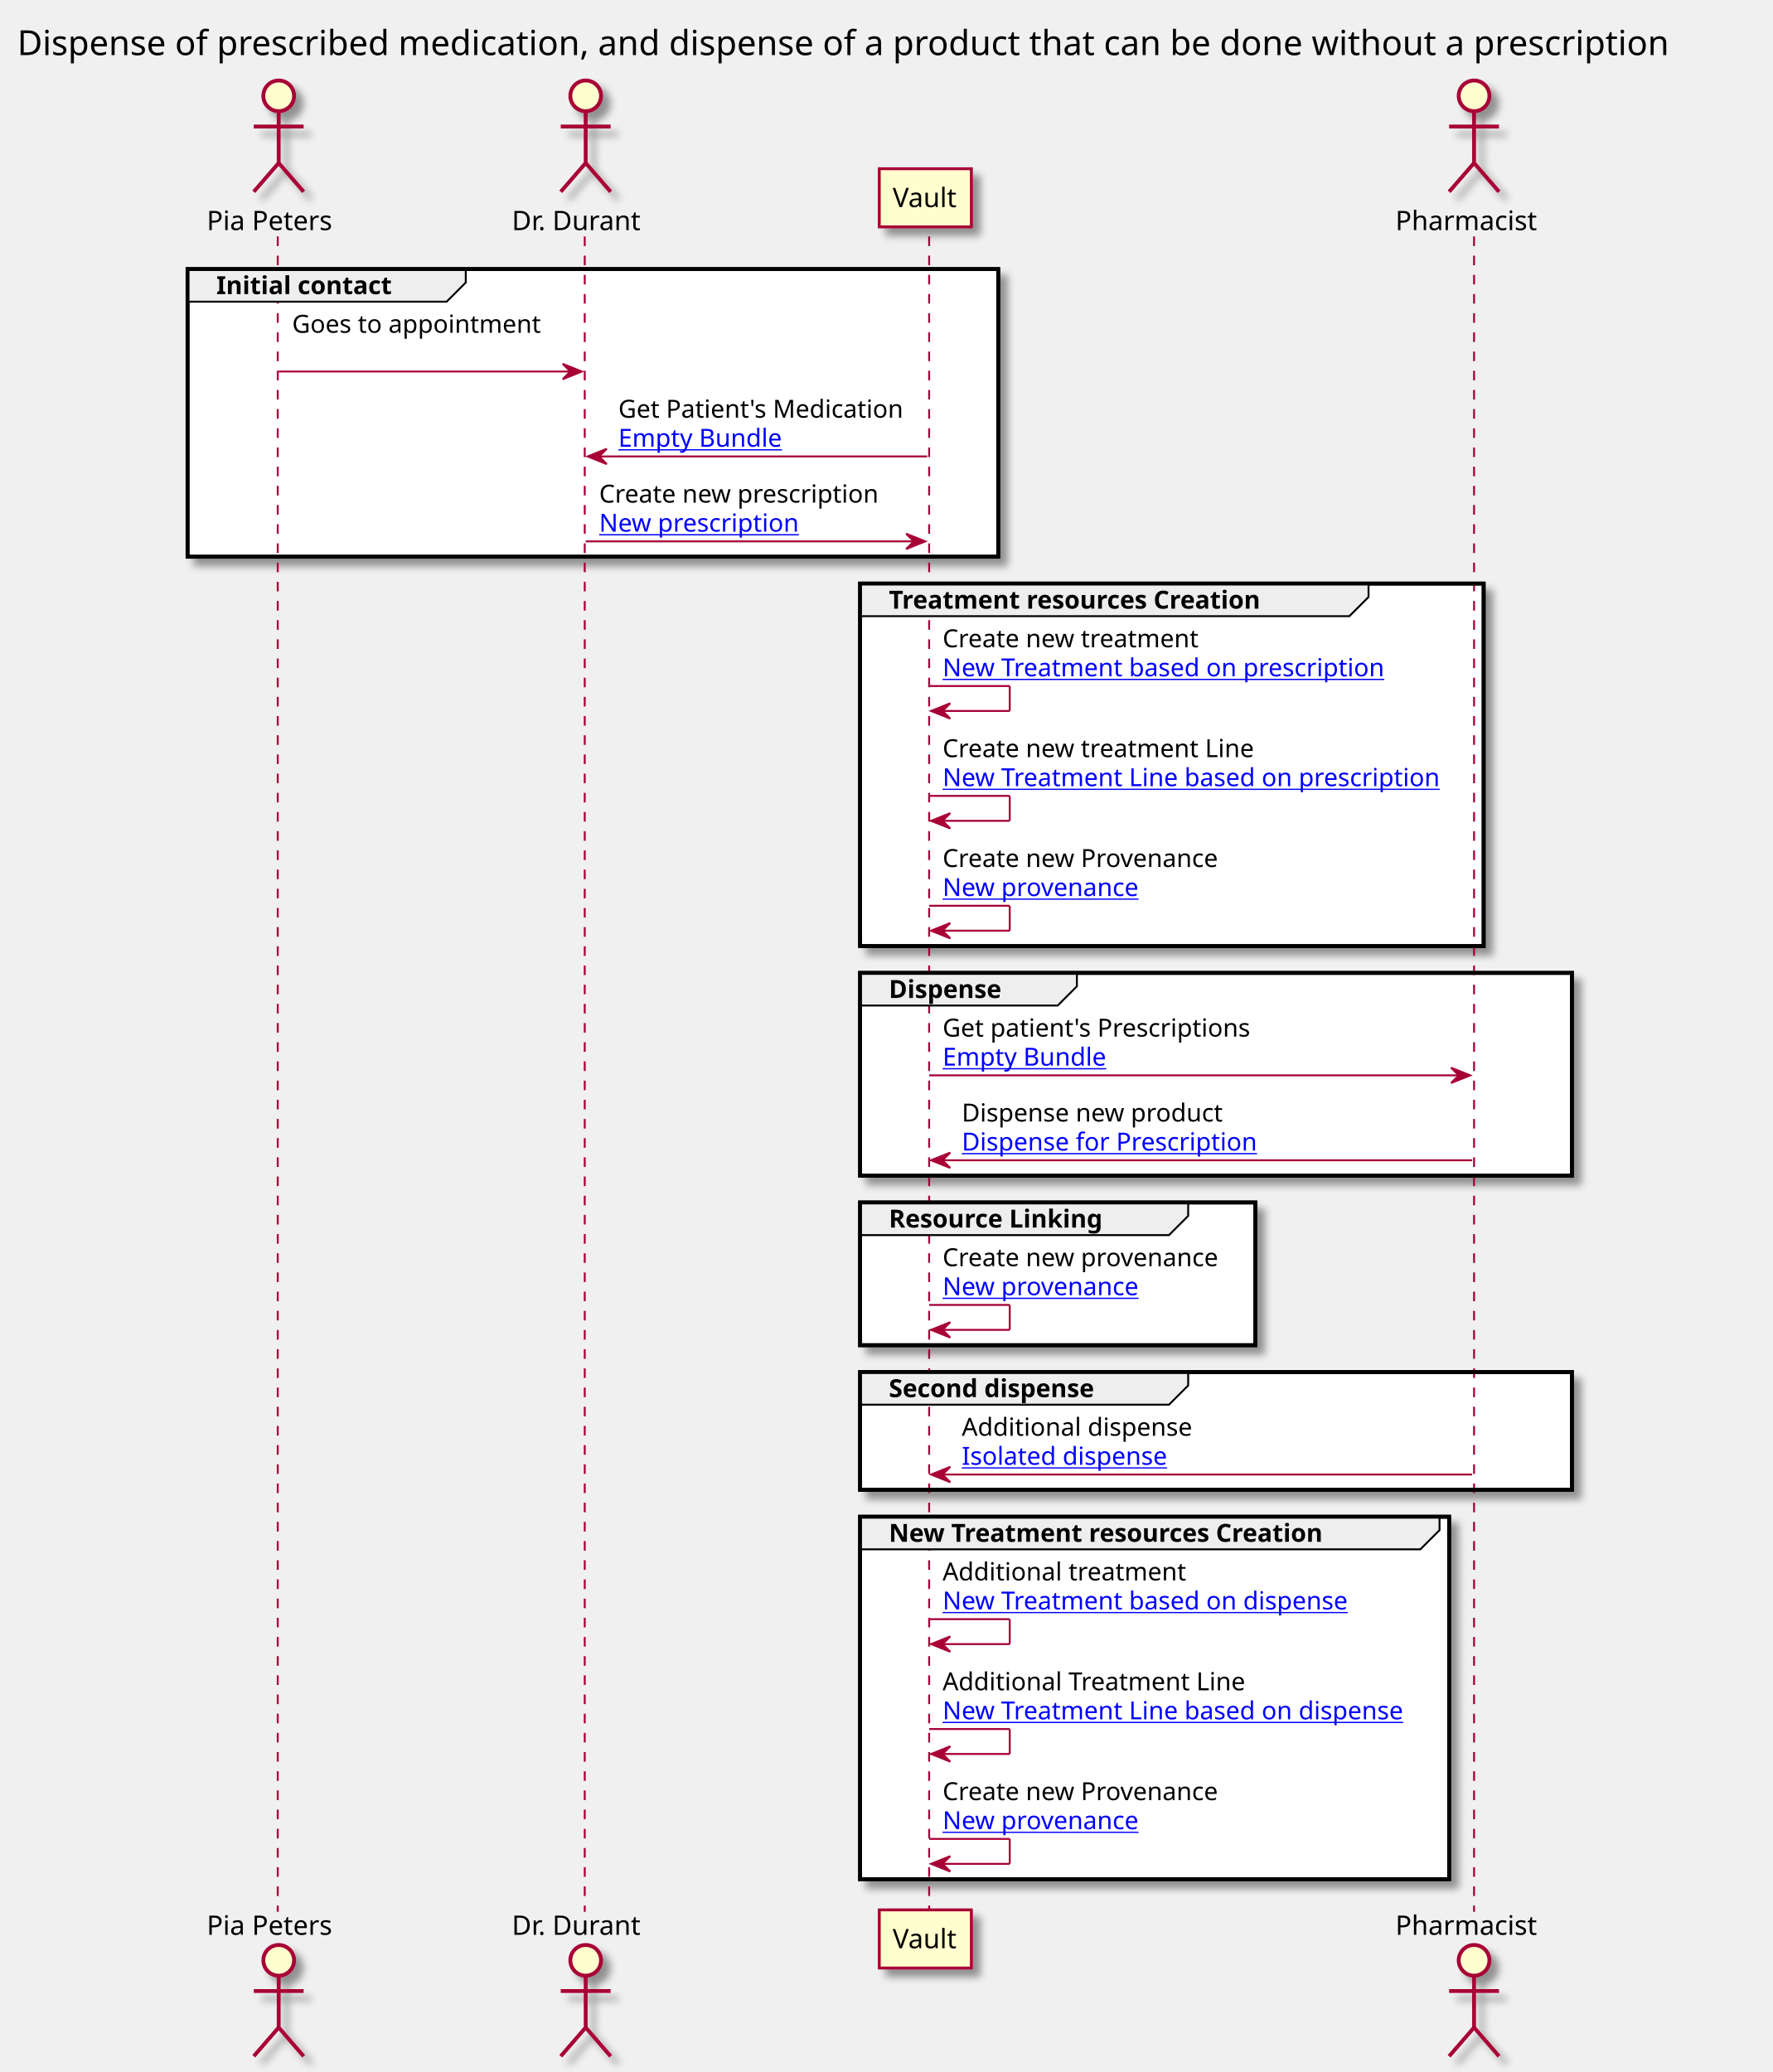
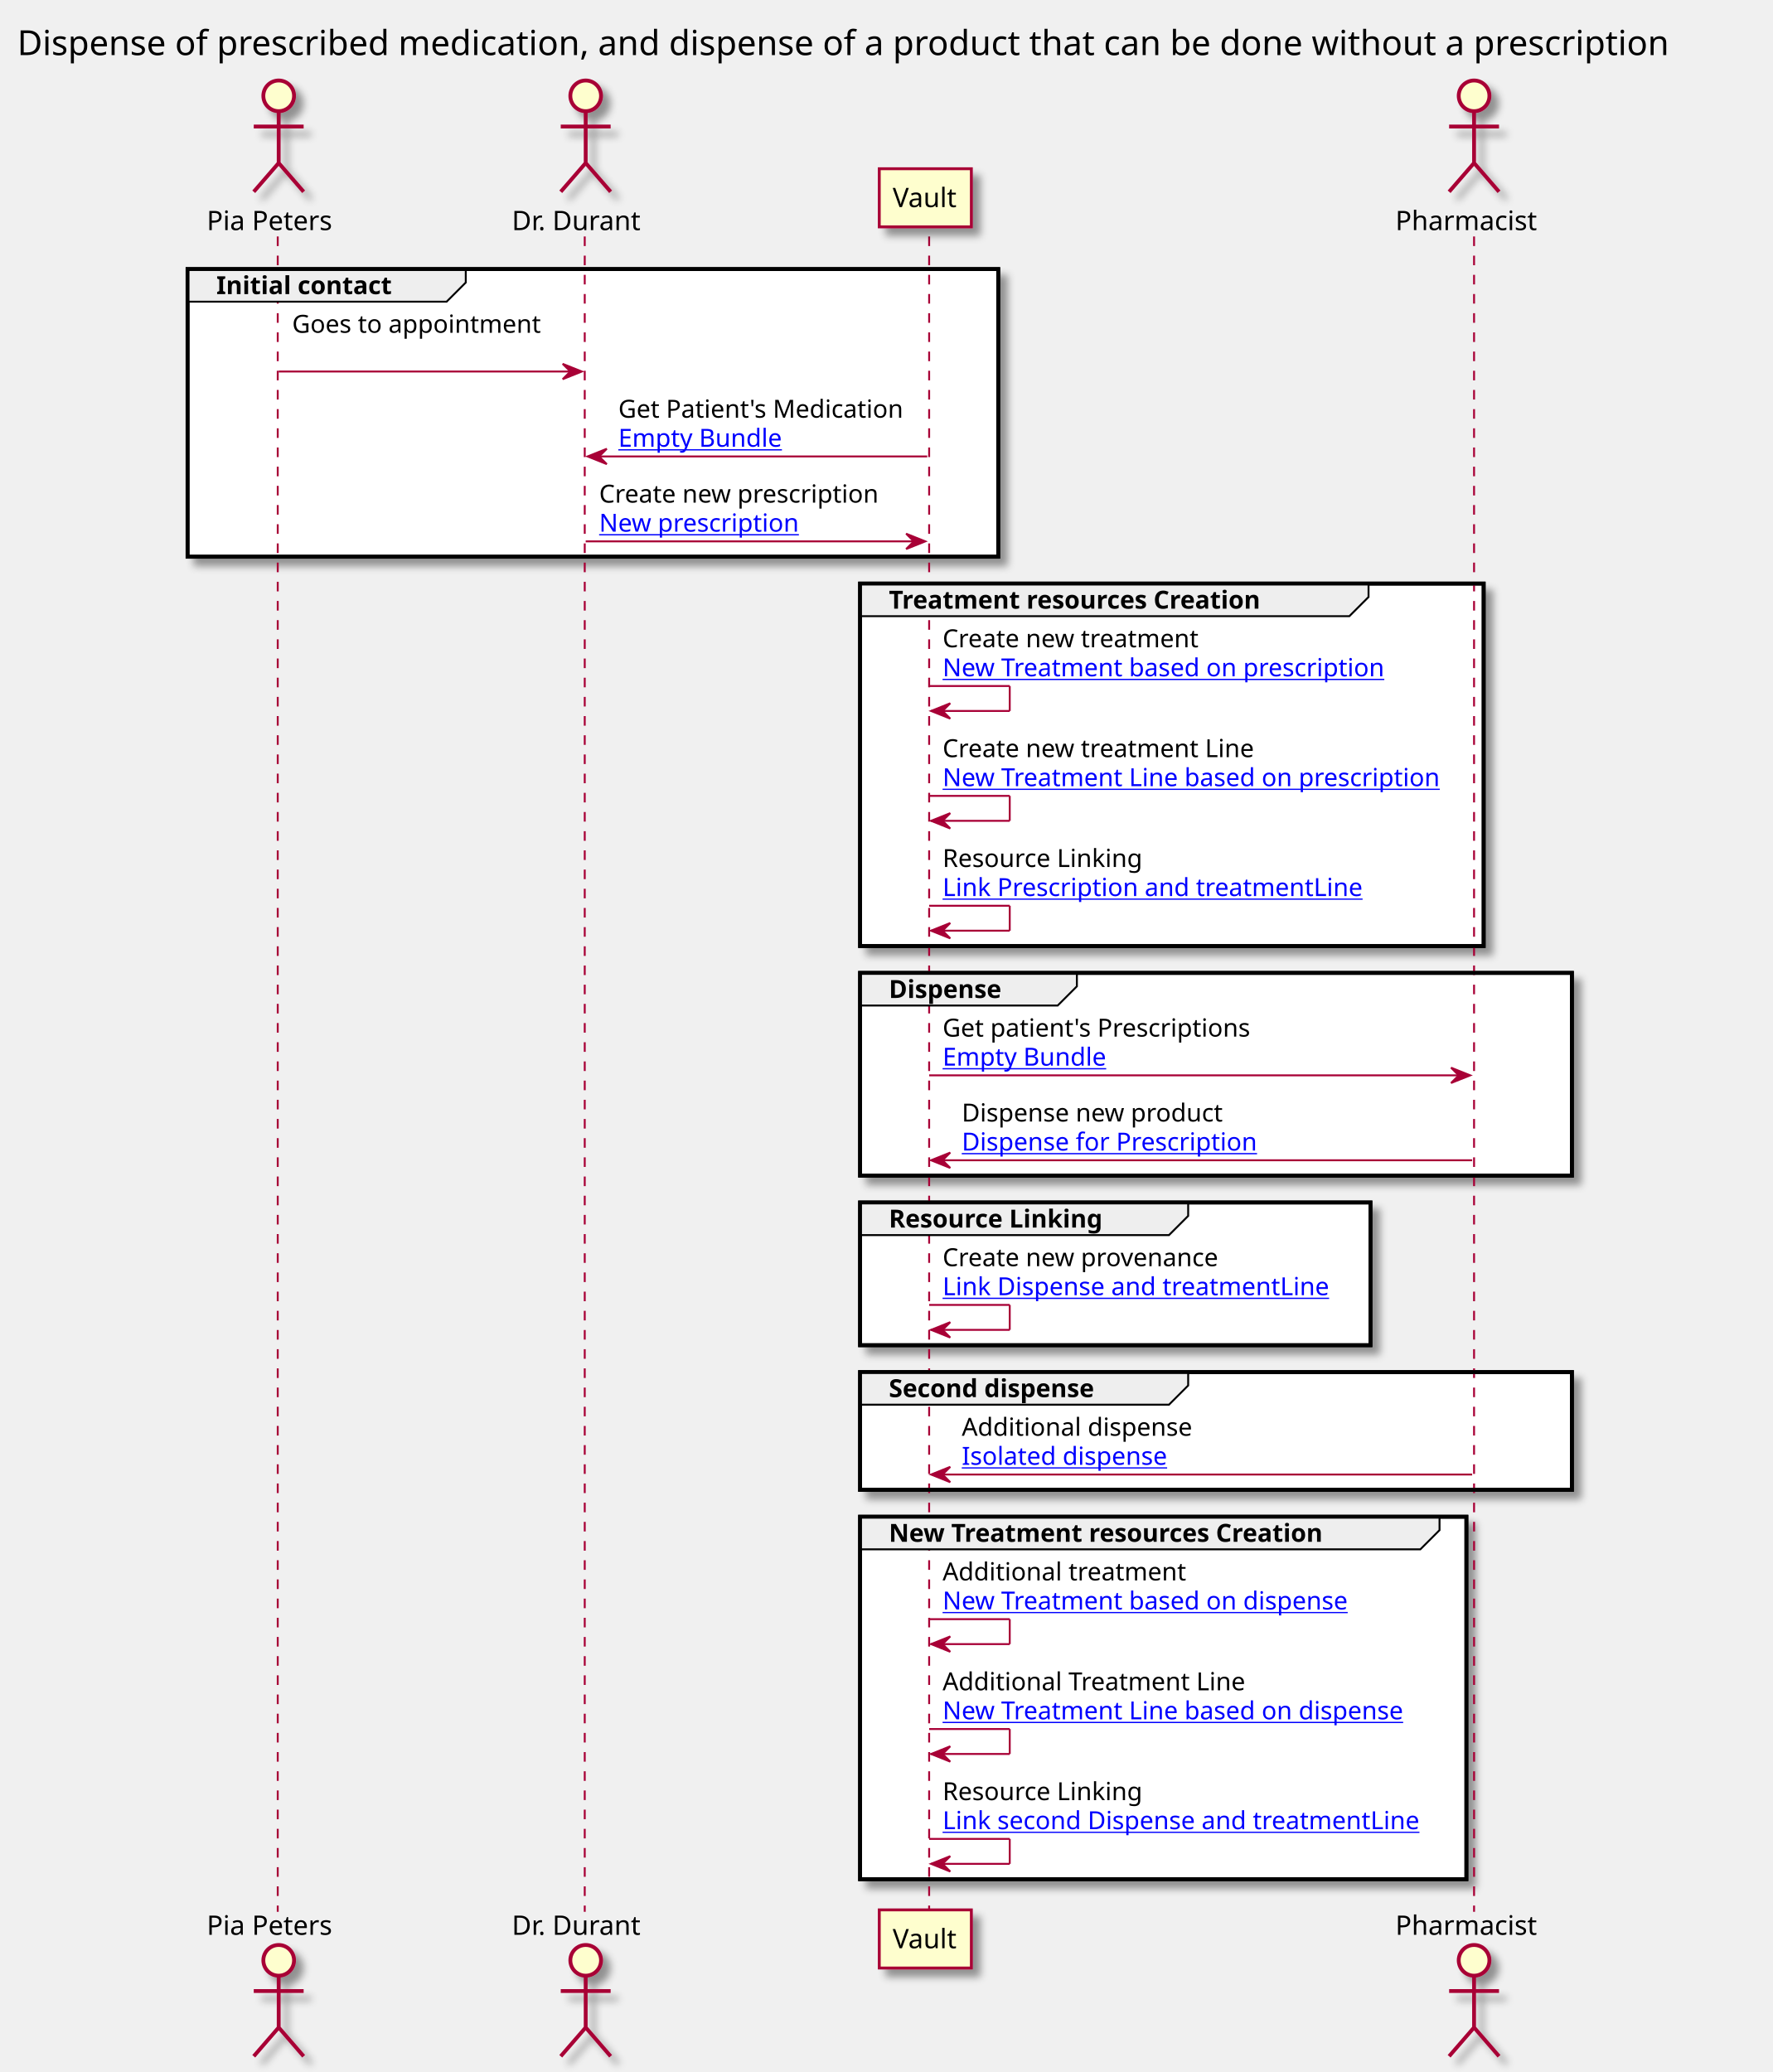
<svg xmlns="http://www.w3.org/2000/svg" xmlns:xlink="http://www.w3.org/1999/xlink" contentScriptType="application/ecmascript" contentStyleType="text/css" height="1080px" preserveAspectRatio="none" style="width:924px;height:1080px;background:#FFFFFF;" version="1.1" viewBox="0 0 924 1080" width="924px" zoomAndPan="magnify">
  <defs>
-     <filter height="300%" id="frlx3wirupjql" width="300%" x="-1" y="-1">
+     <filter height="300%" id="fki8hr6tgh715" width="300%" x="-1" y="-1">
      <feGaussianBlur result="blurOut" stdDeviation="2.0" />
      <feColorMatrix in="blurOut" result="blurOut2" type="matrix" values="0 0 0 0 0 0 0 0 0 0 0 0 0 0 0 0 0 0 .4 0" />
      <feOffset dx="4.0" dy="4.0" in="blurOut2" result="blurOut3" />
      <feBlend in="SourceGraphic" in2="blurOut3" mode="normal" />
    </filter>
  </defs>
  <g>
    <text fill="#000000" font-family="sans-serif" font-size="18" lengthAdjust="spacing" textLength="899" x="9" y="28.708">Dispense of prescribed medication, and dispense of a product that can be done without a prescription</text>
-     <rect fill="#FFFFFF" filter="url(#frlx3wirupjql)" height="149.93" style="stroke:#000000;stroke-width:2.0;" width="422.5" x="97.75" y="140.25" />
-     <rect fill="#FFFFFF" filter="url(#frlx3wirupjql)" height="188.93" style="stroke:#000000;stroke-width:2.0;" width="325" x="448.25" y="304.18" />
-     <rect fill="#FFFFFF" filter="url(#frlx3wirupjql)" height="105.664" style="stroke:#000000;stroke-width:2.0;" width="371" x="448.25" y="507.109" />
-     <rect fill="#FFFFFF" filter="url(#frlx3wirupjql)" height="74.398" style="stroke:#000000;stroke-width:2.0;" width="206" x="448.25" y="626.773" />
-     <rect fill="#FFFFFF" filter="url(#frlx3wirupjql)" height="61.398" style="stroke:#000000;stroke-width:2.0;" width="371" x="448.25" y="715.172" />
-     <rect fill="#FFFFFF" filter="url(#frlx3wirupjql)" height="188.93" style="stroke:#000000;stroke-width:2.0;" width="307" x="448.25" y="790.57" />
+     <rect fill="#FFFFFF" filter="url(#fki8hr6tgh715)" height="149.93" style="stroke:#000000;stroke-width:2.0;" width="422.5" x="97.75" y="140.25" />
+     <rect fill="#FFFFFF" filter="url(#fki8hr6tgh715)" height="188.93" style="stroke:#000000;stroke-width:2.0;" width="325" x="448.25" y="304.18" />
+     <rect fill="#FFFFFF" filter="url(#fki8hr6tgh715)" height="105.664" style="stroke:#000000;stroke-width:2.0;" width="371" x="448.25" y="507.109" />
+     <rect fill="#FFFFFF" filter="url(#fki8hr6tgh715)" height="74.398" style="stroke:#000000;stroke-width:2.0;" width="266" x="448.25" y="626.773" />
+     <rect fill="#FFFFFF" filter="url(#fki8hr6tgh715)" height="61.398" style="stroke:#000000;stroke-width:2.0;" width="371" x="448.25" y="715.172" />
+     <rect fill="#FFFFFF" filter="url(#fki8hr6tgh715)" height="188.93" style="stroke:#000000;stroke-width:2.0;" width="316" x="448.25" y="790.57" />
    <line style="stroke:#A80036;stroke-width:1.0;stroke-dasharray:5.0,5.0;" x1="144.75" x2="144.75" y1="123.25" y2="996.5" />
    <line style="stroke:#A80036;stroke-width:1.0;stroke-dasharray:5.0,5.0;" x1="304.75" x2="304.75" y1="123.25" y2="996.5" />
    <line style="stroke:#A80036;stroke-width:1.0;stroke-dasharray:5.0,5.0;" x1="484.25" x2="484.25" y1="123.25" y2="996.5" />
    <line style="stroke:#A80036;stroke-width:1.0;stroke-dasharray:5.0,5.0;" x1="768.25" x2="768.25" y1="123.25" y2="996.5" />
    <text fill="#000000" font-family="sans-serif" font-size="14" lengthAdjust="spacing" textLength="69" x="107.75" y="119.948">Pia Peters</text>
-     <ellipse cx="145.25" cy="49.953" fill="#FEFECE" filter="url(#frlx3wirupjql)" rx="8" ry="8" style="stroke:#A80036;stroke-width:2.0;" />
-     <path d="M145.25,57.953 L145.25,84.953 M132.25,65.953 L158.25,65.953 M145.25,84.953 L132.25,99.953 M145.25,84.953 L158.25,99.953 " fill="none" filter="url(#frlx3wirupjql)" style="stroke:#A80036;stroke-width:2.0;" />
+     <ellipse cx="145.25" cy="49.953" fill="#FEFECE" filter="url(#fki8hr6tgh715)" rx="8" ry="8" style="stroke:#A80036;stroke-width:2.0;" />
+     <path d="M145.25,57.953 L145.25,84.953 M132.25,65.953 L158.25,65.953 M145.25,84.953 L132.25,99.953 M145.25,84.953 L158.25,99.953 " fill="none" filter="url(#fki8hr6tgh715)" style="stroke:#A80036;stroke-width:2.0;" />
    <text fill="#000000" font-family="sans-serif" font-size="14" lengthAdjust="spacing" textLength="69" x="107.75" y="1008.495">Pia Peters</text>
-     <ellipse cx="145.25" cy="1021.797" fill="#FEFECE" filter="url(#frlx3wirupjql)" rx="8" ry="8" style="stroke:#A80036;stroke-width:2.0;" />
-     <path d="M145.25,1029.797 L145.25,1056.797 M132.25,1037.797 L158.25,1037.797 M145.25,1056.797 L132.25,1071.797 M145.25,1056.797 L158.25,1071.797 " fill="none" filter="url(#frlx3wirupjql)" style="stroke:#A80036;stroke-width:2.0;" />
+     <ellipse cx="145.25" cy="1021.797" fill="#FEFECE" filter="url(#fki8hr6tgh715)" rx="8" ry="8" style="stroke:#A80036;stroke-width:2.0;" />
+     <path d="M145.25,1029.797 L145.25,1056.797 M132.25,1037.797 L158.25,1037.797 M145.25,1056.797 L132.25,1071.797 M145.25,1056.797 L158.25,1071.797 " fill="none" filter="url(#fki8hr6tgh715)" style="stroke:#A80036;stroke-width:2.0;" />
    <text fill="#000000" font-family="sans-serif" font-size="14" lengthAdjust="spacing" textLength="71" x="266.75" y="119.948">Dr. Durant</text>
-     <ellipse cx="305.25" cy="49.953" fill="#FEFECE" filter="url(#frlx3wirupjql)" rx="8" ry="8" style="stroke:#A80036;stroke-width:2.0;" />
-     <path d="M305.25,57.953 L305.25,84.953 M292.25,65.953 L318.25,65.953 M305.25,84.953 L292.25,99.953 M305.25,84.953 L318.25,99.953 " fill="none" filter="url(#frlx3wirupjql)" style="stroke:#A80036;stroke-width:2.0;" />
+     <ellipse cx="305.25" cy="49.953" fill="#FEFECE" filter="url(#fki8hr6tgh715)" rx="8" ry="8" style="stroke:#A80036;stroke-width:2.0;" />
+     <path d="M305.25,57.953 L305.25,84.953 M292.25,65.953 L318.25,65.953 M305.25,84.953 L292.25,99.953 M305.25,84.953 L318.25,99.953 " fill="none" filter="url(#fki8hr6tgh715)" style="stroke:#A80036;stroke-width:2.0;" />
    <text fill="#000000" font-family="sans-serif" font-size="14" lengthAdjust="spacing" textLength="71" x="266.75" y="1008.495">Dr. Durant</text>
-     <ellipse cx="305.25" cy="1021.797" fill="#FEFECE" filter="url(#frlx3wirupjql)" rx="8" ry="8" style="stroke:#A80036;stroke-width:2.0;" />
-     <path d="M305.25,1029.797 L305.25,1056.797 M292.25,1037.797 L318.25,1037.797 M305.25,1056.797 L292.25,1071.797 M305.25,1056.797 L318.25,1071.797 " fill="none" filter="url(#frlx3wirupjql)" style="stroke:#A80036;stroke-width:2.0;" />
-     <rect fill="#FEFECE" filter="url(#frlx3wirupjql)" height="30.297" style="stroke:#A80036;stroke-width:1.5;" width="48" x="458.25" y="87.953" />
+     <ellipse cx="305.25" cy="1021.797" fill="#FEFECE" filter="url(#fki8hr6tgh715)" rx="8" ry="8" style="stroke:#A80036;stroke-width:2.0;" />
+     <path d="M305.25,1029.797 L305.25,1056.797 M292.25,1037.797 L318.25,1037.797 M305.25,1056.797 L292.25,1071.797 M305.25,1056.797 L318.25,1071.797 " fill="none" filter="url(#fki8hr6tgh715)" style="stroke:#A80036;stroke-width:2.0;" />
+     <rect fill="#FEFECE" filter="url(#fki8hr6tgh715)" height="30.297" style="stroke:#A80036;stroke-width:1.5;" width="48" x="458.25" y="87.953" />
    <text fill="#000000" font-family="sans-serif" font-size="14" lengthAdjust="spacing" textLength="34" x="465.25" y="107.948">Vault</text>
-     <rect fill="#FEFECE" filter="url(#frlx3wirupjql)" height="30.297" style="stroke:#A80036;stroke-width:1.5;" width="48" x="458.25" y="995.5" />
+     <rect fill="#FEFECE" filter="url(#fki8hr6tgh715)" height="30.297" style="stroke:#A80036;stroke-width:1.5;" width="48" x="458.25" y="995.5" />
    <text fill="#000000" font-family="sans-serif" font-size="14" lengthAdjust="spacing" textLength="34" x="465.25" y="1015.495">Vault</text>
    <text fill="#000000" font-family="sans-serif" font-size="14" lengthAdjust="spacing" textLength="76" x="727.25" y="119.948">Pharmacist</text>
-     <ellipse cx="768.25" cy="49.953" fill="#FEFECE" filter="url(#frlx3wirupjql)" rx="8" ry="8" style="stroke:#A80036;stroke-width:2.0;" />
-     <path d="M768.25,57.953 L768.25,84.953 M755.25,65.953 L781.25,65.953 M768.25,84.953 L755.25,99.953 M768.25,84.953 L781.25,99.953 " fill="none" filter="url(#frlx3wirupjql)" style="stroke:#A80036;stroke-width:2.0;" />
+     <ellipse cx="768.25" cy="49.953" fill="#FEFECE" filter="url(#fki8hr6tgh715)" rx="8" ry="8" style="stroke:#A80036;stroke-width:2.0;" />
+     <path d="M768.25,57.953 L768.25,84.953 M755.25,65.953 L781.25,65.953 M768.25,84.953 L755.25,99.953 M768.25,84.953 L781.25,99.953 " fill="none" filter="url(#fki8hr6tgh715)" style="stroke:#A80036;stroke-width:2.0;" />
    <text fill="#000000" font-family="sans-serif" font-size="14" lengthAdjust="spacing" textLength="76" x="727.25" y="1008.495">Pharmacist</text>
-     <ellipse cx="768.25" cy="1021.797" fill="#FEFECE" filter="url(#frlx3wirupjql)" rx="8" ry="8" style="stroke:#A80036;stroke-width:2.0;" />
-     <path d="M768.25,1029.797 L768.25,1056.797 M755.25,1037.797 L781.25,1037.797 M768.25,1056.797 L755.25,1071.797 M768.25,1056.797 L781.25,1071.797 " fill="none" filter="url(#frlx3wirupjql)" style="stroke:#A80036;stroke-width:2.0;" />
+     <ellipse cx="768.25" cy="1021.797" fill="#FEFECE" filter="url(#fki8hr6tgh715)" rx="8" ry="8" style="stroke:#A80036;stroke-width:2.0;" />
+     <path d="M768.25,1029.797 L768.25,1056.797 M755.25,1037.797 L781.25,1037.797 M768.25,1056.797 L755.25,1071.797 M768.25,1056.797 L781.25,1071.797 " fill="none" filter="url(#fki8hr6tgh715)" style="stroke:#A80036;stroke-width:2.0;" />
    <path d="M97.75,140.25 L242.75,140.25 L242.75,147.25 L232.75,157.25 L97.75,157.25 L97.75,140.25 " fill="#EEEEEE" style="stroke:#000000;stroke-width:1.0;" />
    <rect fill="none" height="149.93" style="stroke:#000000;stroke-width:2.0;" width="422.5" x="97.75" y="140.25" />
    <text fill="#000000" font-family="sans-serif" font-size="13" font-weight="bold" lengthAdjust="spacing" textLength="100" x="112.75" y="153.317">Initial contact</text>
    <polygon fill="#A80036" points="293.25,189.648,303.25,193.648,293.25,197.648,297.25,193.648" style="stroke:#A80036;stroke-width:1.0;" />
    <line style="stroke:#A80036;stroke-width:1.0;" x1="145.25" x2="299.25" y1="193.648" y2="193.648" />
    <text fill="#000000" font-family="sans-serif" font-size="13" lengthAdjust="spacing" textLength="136" x="152.25" y="173.45">Goes to appointment</text>
    <text fill="#000000" font-family="sans-serif" font-size="13" lengthAdjust="spacing" textLength="0" x="156.25" y="188.583" />
    <polygon fill="#A80036" points="316.25,233.914,306.25,237.914,316.25,241.914,312.25,237.914" style="stroke:#A80036;stroke-width:1.0;" />
    <line style="stroke:#A80036;stroke-width:1.0;" x1="310.25" x2="483.25" y1="237.914" y2="237.914" />
    <text fill="#000000" font-family="sans-serif" font-size="13" lengthAdjust="spacing" textLength="155" x="322.25" y="217.715">Get Patient's Medication</text>
    <a href="ExampleScenario-example-4-scenario-resources.html#EB" target="_top" title="ExampleScenario-example-4-scenario-resources.html#EB" xlink:actuate="onRequest" xlink:href="ExampleScenario-example-4-scenario-resources.html#EB" xlink:show="new" xlink:title="ExampleScenario-example-4-scenario-resources.html#EB" xlink:type="simple">
      <text fill="#0000FF" font-family="sans-serif" font-size="13" lengthAdjust="spacing" text-decoration="underline" textLength="89" x="322.25" y="232.848">Empty Bundle</text>
    </a>
    <polygon fill="#A80036" points="472.25,278.18,482.25,282.18,472.25,286.18,476.25,282.18" style="stroke:#A80036;stroke-width:1.0;" />
    <line style="stroke:#A80036;stroke-width:1.0;" x1="305.25" x2="478.25" y1="282.18" y2="282.18" />
    <text fill="#000000" font-family="sans-serif" font-size="13" lengthAdjust="spacing" textLength="151" x="312.25" y="261.981">Create new prescription</text>
    <a href="ExampleScenario-example-4-scenario-resources.html#4-1-prescription" target="_top" title="ExampleScenario-example-4-scenario-resources.html#4-1-prescription" xlink:actuate="onRequest" xlink:href="ExampleScenario-example-4-scenario-resources.html#4-1-prescription" xlink:show="new" xlink:title="ExampleScenario-example-4-scenario-resources.html#4-1-prescription" xlink:type="simple">
      <text fill="#0000FF" font-family="sans-serif" font-size="13" lengthAdjust="spacing" text-decoration="underline" textLength="106" x="312.25" y="277.114">New prescription</text>
    </a>
    <path d="M448.25,304.18 L713.25,304.18 L713.25,311.18 L703.25,321.18 L448.25,321.18 L448.25,304.18 " fill="#EEEEEE" style="stroke:#000000;stroke-width:1.0;" />
    <rect fill="none" height="188.93" style="stroke:#000000;stroke-width:2.0;" width="325" x="448.25" y="304.18" />
    <text fill="#000000" font-family="sans-serif" font-size="13" font-weight="bold" lengthAdjust="spacing" textLength="220" x="463.25" y="317.247">Treatment resources Creation</text>
    <line style="stroke:#A80036;stroke-width:1.0;" x1="484.25" x2="526.25" y1="357.578" y2="357.578" />
    <line style="stroke:#A80036;stroke-width:1.0;" x1="526.25" x2="526.25" y1="357.578" y2="370.578" />
    <line style="stroke:#A80036;stroke-width:1.0;" x1="485.25" x2="526.25" y1="370.578" y2="370.578" />
    <polygon fill="#A80036" points="495.25,366.578,485.25,370.578,495.25,374.578,491.25,370.578" style="stroke:#A80036;stroke-width:1.0;" />
    <text fill="#000000" font-family="sans-serif" font-size="13" lengthAdjust="spacing" textLength="141" x="491.25" y="337.379">Create new treatment</text>
    <a href="ExampleScenario-example-4-scenario-resources.html#4-1-treatment" target="_top" title="ExampleScenario-example-4-scenario-resources.html#4-1-treatment" xlink:actuate="onRequest" xlink:href="ExampleScenario-example-4-scenario-resources.html#4-1-treatment" xlink:show="new" xlink:title="ExampleScenario-example-4-scenario-resources.html#4-1-treatment" xlink:type="simple">
      <text fill="#0000FF" font-family="sans-serif" font-size="13" lengthAdjust="spacing" text-decoration="underline" textLength="240" x="491.25" y="352.512">New Treatment based on prescription</text>
    </a>
    <line style="stroke:#A80036;stroke-width:1.0;" x1="484.25" x2="526.25" y1="414.844" y2="414.844" />
    <line style="stroke:#A80036;stroke-width:1.0;" x1="526.25" x2="526.25" y1="414.844" y2="427.844" />
    <line style="stroke:#A80036;stroke-width:1.0;" x1="485.25" x2="526.25" y1="427.844" y2="427.844" />
    <polygon fill="#A80036" points="495.25,423.844,485.25,427.844,495.25,431.844,491.25,427.844" style="stroke:#A80036;stroke-width:1.0;" />
    <text fill="#000000" font-family="sans-serif" font-size="13" lengthAdjust="spacing" textLength="171" x="491.25" y="394.645">Create new treatment Line</text>
    <a href="ExampleScenario-example-4-scenario-resources.html#4-1-treatmentLine" target="_top" title="ExampleScenario-example-4-scenario-resources.html#4-1-treatmentLine" xlink:actuate="onRequest" xlink:href="ExampleScenario-example-4-scenario-resources.html#4-1-treatmentLine" xlink:show="new" xlink:title="ExampleScenario-example-4-scenario-resources.html#4-1-treatmentLine" xlink:type="simple">
      <text fill="#0000FF" font-family="sans-serif" font-size="13" lengthAdjust="spacing" text-decoration="underline" textLength="270" x="491.25" y="409.778">New Treatment Line based on prescription</text>
    </a>
    <line style="stroke:#A80036;stroke-width:1.0;" x1="484.25" x2="526.25" y1="472.109" y2="472.109" />
    <line style="stroke:#A80036;stroke-width:1.0;" x1="526.25" x2="526.25" y1="472.109" y2="485.109" />
    <line style="stroke:#A80036;stroke-width:1.0;" x1="485.25" x2="526.25" y1="485.109" y2="485.109" />
    <polygon fill="#A80036" points="495.25,481.109,485.25,485.109,495.25,489.109,491.25,485.109" style="stroke:#A80036;stroke-width:1.0;" />
-     <text fill="#000000" font-family="sans-serif" font-size="13" lengthAdjust="spacing" textLength="151" x="491.25" y="451.911">Create new Provenance</text>
+     <text fill="#000000" font-family="sans-serif" font-size="13" lengthAdjust="spacing" textLength="107" x="491.25" y="451.911">Resource Linking</text>
    <a href="ExampleScenario-example-4-scenario-resources.html#4-1-provenance" target="_top" title="ExampleScenario-example-4-scenario-resources.html#4-1-provenance" xlink:actuate="onRequest" xlink:href="ExampleScenario-example-4-scenario-resources.html#4-1-provenance" xlink:show="new" xlink:title="ExampleScenario-example-4-scenario-resources.html#4-1-provenance" xlink:type="simple">
-       <text fill="#0000FF" font-family="sans-serif" font-size="13" lengthAdjust="spacing" text-decoration="underline" textLength="106" x="491.25" y="467.043">New provenance</text>
+       <text fill="#0000FF" font-family="sans-serif" font-size="13" lengthAdjust="spacing" text-decoration="underline" textLength="227" x="491.25" y="467.043">Link Prescription and treatmentLine</text>
    </a>
    <path d="M448.25,507.109 L561.25,507.109 L561.25,514.109 L551.25,524.109 L448.25,524.109 L448.25,507.109 " fill="#EEEEEE" style="stroke:#000000;stroke-width:1.0;" />
    <rect fill="none" height="105.664" style="stroke:#000000;stroke-width:2.0;" width="371" x="448.25" y="507.109" />
    <text fill="#000000" font-family="sans-serif" font-size="13" font-weight="bold" lengthAdjust="spacing" textLength="68" x="463.25" y="520.176">Dispense</text>
    <polygon fill="#A80036" points="756.25,556.508,766.25,560.508,756.25,564.508,760.25,560.508" style="stroke:#A80036;stroke-width:1.0;" />
    <line style="stroke:#A80036;stroke-width:1.0;" x1="484.25" x2="762.25" y1="560.508" y2="560.508" />
    <text fill="#000000" font-family="sans-serif" font-size="13" lengthAdjust="spacing" textLength="168" x="491.25" y="540.309">Get patient's Prescriptions</text>
    <a href="ExampleScenario-example-4-scenario-resources.html#EB" target="_top" title="ExampleScenario-example-4-scenario-resources.html#EB" xlink:actuate="onRequest" xlink:href="ExampleScenario-example-4-scenario-resources.html#EB" xlink:show="new" xlink:title="ExampleScenario-example-4-scenario-resources.html#EB" xlink:type="simple">
      <text fill="#0000FF" font-family="sans-serif" font-size="13" lengthAdjust="spacing" text-decoration="underline" textLength="89" x="491.25" y="555.442">Empty Bundle</text>
    </a>
    <polygon fill="#A80036" points="495.25,600.773,485.25,604.773,495.25,608.773,491.25,604.773" style="stroke:#A80036;stroke-width:1.0;" />
    <line style="stroke:#A80036;stroke-width:1.0;" x1="489.25" x2="767.25" y1="604.773" y2="604.773" />
    <text fill="#000000" font-family="sans-serif" font-size="13" lengthAdjust="spacing" textLength="141" x="501.25" y="584.575">Dispense new product</text>
    <a href="ExampleScenario-example-4-scenario-resources.html#4-1-dispense" target="_top" title="ExampleScenario-example-4-scenario-resources.html#4-1-dispense" xlink:actuate="onRequest" xlink:href="ExampleScenario-example-4-scenario-resources.html#4-1-dispense" xlink:show="new" xlink:title="ExampleScenario-example-4-scenario-resources.html#4-1-dispense" xlink:type="simple">
      <text fill="#0000FF" font-family="sans-serif" font-size="13" lengthAdjust="spacing" text-decoration="underline" textLength="159" x="501.25" y="599.707">Dispense for Prescription</text>
    </a>
    <path d="M448.25,626.773 L619.25,626.773 L619.25,633.773 L609.25,643.773 L448.25,643.773 L448.25,626.773 " fill="#EEEEEE" style="stroke:#000000;stroke-width:1.0;" />
-     <rect fill="none" height="74.398" style="stroke:#000000;stroke-width:2.0;" width="206" x="448.25" y="626.773" />
+     <rect fill="none" height="74.398" style="stroke:#000000;stroke-width:2.0;" width="266" x="448.25" y="626.773" />
    <text fill="#000000" font-family="sans-serif" font-size="13" font-weight="bold" lengthAdjust="spacing" textLength="126" x="463.25" y="639.84">Resource Linking</text>
    <line style="stroke:#A80036;stroke-width:1.0;" x1="484.25" x2="526.25" y1="680.172" y2="680.172" />
    <line style="stroke:#A80036;stroke-width:1.0;" x1="526.25" x2="526.25" y1="680.172" y2="693.172" />
    <line style="stroke:#A80036;stroke-width:1.0;" x1="485.25" x2="526.25" y1="693.172" y2="693.172" />
    <polygon fill="#A80036" points="495.25,689.172,485.25,693.172,495.25,697.172,491.25,693.172" style="stroke:#A80036;stroke-width:1.0;" />
    <text fill="#000000" font-family="sans-serif" font-size="13" lengthAdjust="spacing" textLength="151" x="491.25" y="659.973">Create new provenance</text>
    <a href="ExampleScenario-example-4-scenario-resources.html#4-2-provenance" target="_top" title="ExampleScenario-example-4-scenario-resources.html#4-2-provenance" xlink:actuate="onRequest" xlink:href="ExampleScenario-example-4-scenario-resources.html#4-2-provenance" xlink:show="new" xlink:title="ExampleScenario-example-4-scenario-resources.html#4-2-provenance" xlink:type="simple">
-       <text fill="#0000FF" font-family="sans-serif" font-size="13" lengthAdjust="spacing" text-decoration="underline" textLength="106" x="491.25" y="675.106">New provenance</text>
+       <text fill="#0000FF" font-family="sans-serif" font-size="13" lengthAdjust="spacing" text-decoration="underline" textLength="211" x="491.25" y="675.106">Link Dispense and treatmentLine</text>
    </a>
    <path d="M448.25,715.172 L619.25,715.172 L619.25,722.172 L609.25,732.172 L448.25,732.172 L448.25,715.172 " fill="#EEEEEE" style="stroke:#000000;stroke-width:1.0;" />
    <rect fill="none" height="61.398" style="stroke:#000000;stroke-width:2.0;" width="371" x="448.25" y="715.172" />
    <text fill="#000000" font-family="sans-serif" font-size="13" font-weight="bold" lengthAdjust="spacing" textLength="126" x="463.25" y="728.239">Second dispense</text>
    <polygon fill="#A80036" points="495.25,764.57,485.25,768.57,495.25,772.57,491.25,768.57" style="stroke:#A80036;stroke-width:1.0;" />
    <line style="stroke:#A80036;stroke-width:1.0;" x1="489.25" x2="767.25" y1="768.57" y2="768.57" />
    <text fill="#000000" font-family="sans-serif" font-size="13" lengthAdjust="spacing" textLength="124" x="501.25" y="748.372">Additional dispense</text>
    <a href="ExampleScenario-example-4-scenario-resources.html#4-2-dispense" target="_top" title="ExampleScenario-example-4-scenario-resources.html#4-2-dispense" xlink:actuate="onRequest" xlink:href="ExampleScenario-example-4-scenario-resources.html#4-2-dispense" xlink:show="new" xlink:title="ExampleScenario-example-4-scenario-resources.html#4-2-dispense" xlink:type="simple">
      <text fill="#0000FF" font-family="sans-serif" font-size="13" lengthAdjust="spacing" text-decoration="underline" textLength="111" x="501.25" y="763.504">Isolated dispense</text>
    </a>
    <path d="M448.25,790.57 L750.25,790.57 L750.25,797.57 L740.25,807.57 L448.25,807.57 L448.25,790.57 " fill="#EEEEEE" style="stroke:#000000;stroke-width:1.0;" />
-     <rect fill="none" height="188.93" style="stroke:#000000;stroke-width:2.0;" width="307" x="448.25" y="790.57" />
+     <rect fill="none" height="188.93" style="stroke:#000000;stroke-width:2.0;" width="316" x="448.25" y="790.57" />
    <text fill="#000000" font-family="sans-serif" font-size="13" font-weight="bold" lengthAdjust="spacing" textLength="257" x="463.25" y="803.637">New Treatment resources Creation</text>
    <line style="stroke:#A80036;stroke-width:1.0;" x1="484.25" x2="526.25" y1="843.969" y2="843.969" />
    <line style="stroke:#A80036;stroke-width:1.0;" x1="526.25" x2="526.25" y1="843.969" y2="856.969" />
    <line style="stroke:#A80036;stroke-width:1.0;" x1="485.25" x2="526.25" y1="856.969" y2="856.969" />
    <polygon fill="#A80036" points="495.25,852.969,485.25,856.969,495.25,860.969,491.25,856.969" style="stroke:#A80036;stroke-width:1.0;" />
    <text fill="#000000" font-family="sans-serif" font-size="13" lengthAdjust="spacing" textLength="132" x="491.25" y="823.77">Additional treatment</text>
    <a href="ExampleScenario-example-4-scenario-resources.html#4-2-treatment" target="_top" title="ExampleScenario-example-4-scenario-resources.html#4-2-treatment" xlink:actuate="onRequest" xlink:href="ExampleScenario-example-4-scenario-resources.html#4-2-treatment" xlink:show="new" xlink:title="ExampleScenario-example-4-scenario-resources.html#4-2-treatment" xlink:type="simple">
      <text fill="#0000FF" font-family="sans-serif" font-size="13" lengthAdjust="spacing" text-decoration="underline" textLength="222" x="491.25" y="838.903">New Treatment based on dispense</text>
    </a>
    <line style="stroke:#A80036;stroke-width:1.0;" x1="484.25" x2="526.25" y1="901.234" y2="901.234" />
    <line style="stroke:#A80036;stroke-width:1.0;" x1="526.25" x2="526.25" y1="901.234" y2="914.234" />
    <line style="stroke:#A80036;stroke-width:1.0;" x1="485.25" x2="526.25" y1="914.234" y2="914.234" />
    <polygon fill="#A80036" points="495.25,910.234,485.25,914.234,495.25,918.234,491.25,914.234" style="stroke:#A80036;stroke-width:1.0;" />
    <text fill="#000000" font-family="sans-serif" font-size="13" lengthAdjust="spacing" textLength="164" x="491.25" y="881.036">Additional Treatment Line</text>
    <a href="ExampleScenario-example-4-scenario-resources.html#4-2-treatmentLine" target="_top" title="ExampleScenario-example-4-scenario-resources.html#4-2-treatmentLine" xlink:actuate="onRequest" xlink:href="ExampleScenario-example-4-scenario-resources.html#4-2-treatmentLine" xlink:show="new" xlink:title="ExampleScenario-example-4-scenario-resources.html#4-2-treatmentLine" xlink:type="simple">
      <text fill="#0000FF" font-family="sans-serif" font-size="13" lengthAdjust="spacing" text-decoration="underline" textLength="252" x="491.25" y="896.168">New Treatment Line based on dispense</text>
    </a>
    <line style="stroke:#A80036;stroke-width:1.0;" x1="484.25" x2="526.25" y1="958.5" y2="958.5" />
    <line style="stroke:#A80036;stroke-width:1.0;" x1="526.25" x2="526.25" y1="958.5" y2="971.5" />
    <line style="stroke:#A80036;stroke-width:1.0;" x1="485.25" x2="526.25" y1="971.5" y2="971.5" />
    <polygon fill="#A80036" points="495.25,967.5,485.25,971.5,495.25,975.5,491.25,971.5" style="stroke:#A80036;stroke-width:1.0;" />
-     <text fill="#000000" font-family="sans-serif" font-size="13" lengthAdjust="spacing" textLength="151" x="491.25" y="938.301">Create new Provenance</text>
+     <text fill="#000000" font-family="sans-serif" font-size="13" lengthAdjust="spacing" textLength="107" x="491.25" y="938.301">Resource Linking</text>
    <a href="ExampleScenario-example-4-scenario-resources.html#4-3-provenance" target="_top" title="ExampleScenario-example-4-scenario-resources.html#4-3-provenance" xlink:actuate="onRequest" xlink:href="ExampleScenario-example-4-scenario-resources.html#4-3-provenance" xlink:show="new" xlink:title="ExampleScenario-example-4-scenario-resources.html#4-3-provenance" xlink:type="simple">
-       <text fill="#0000FF" font-family="sans-serif" font-size="13" lengthAdjust="spacing" text-decoration="underline" textLength="106" x="491.25" y="953.434">New provenance</text>
+       <text fill="#0000FF" font-family="sans-serif" font-size="13" lengthAdjust="spacing" text-decoration="underline" textLength="261" x="491.25" y="953.434">Link second Dispense and treatmentLine</text>
    </a>
  </g>
</svg>
